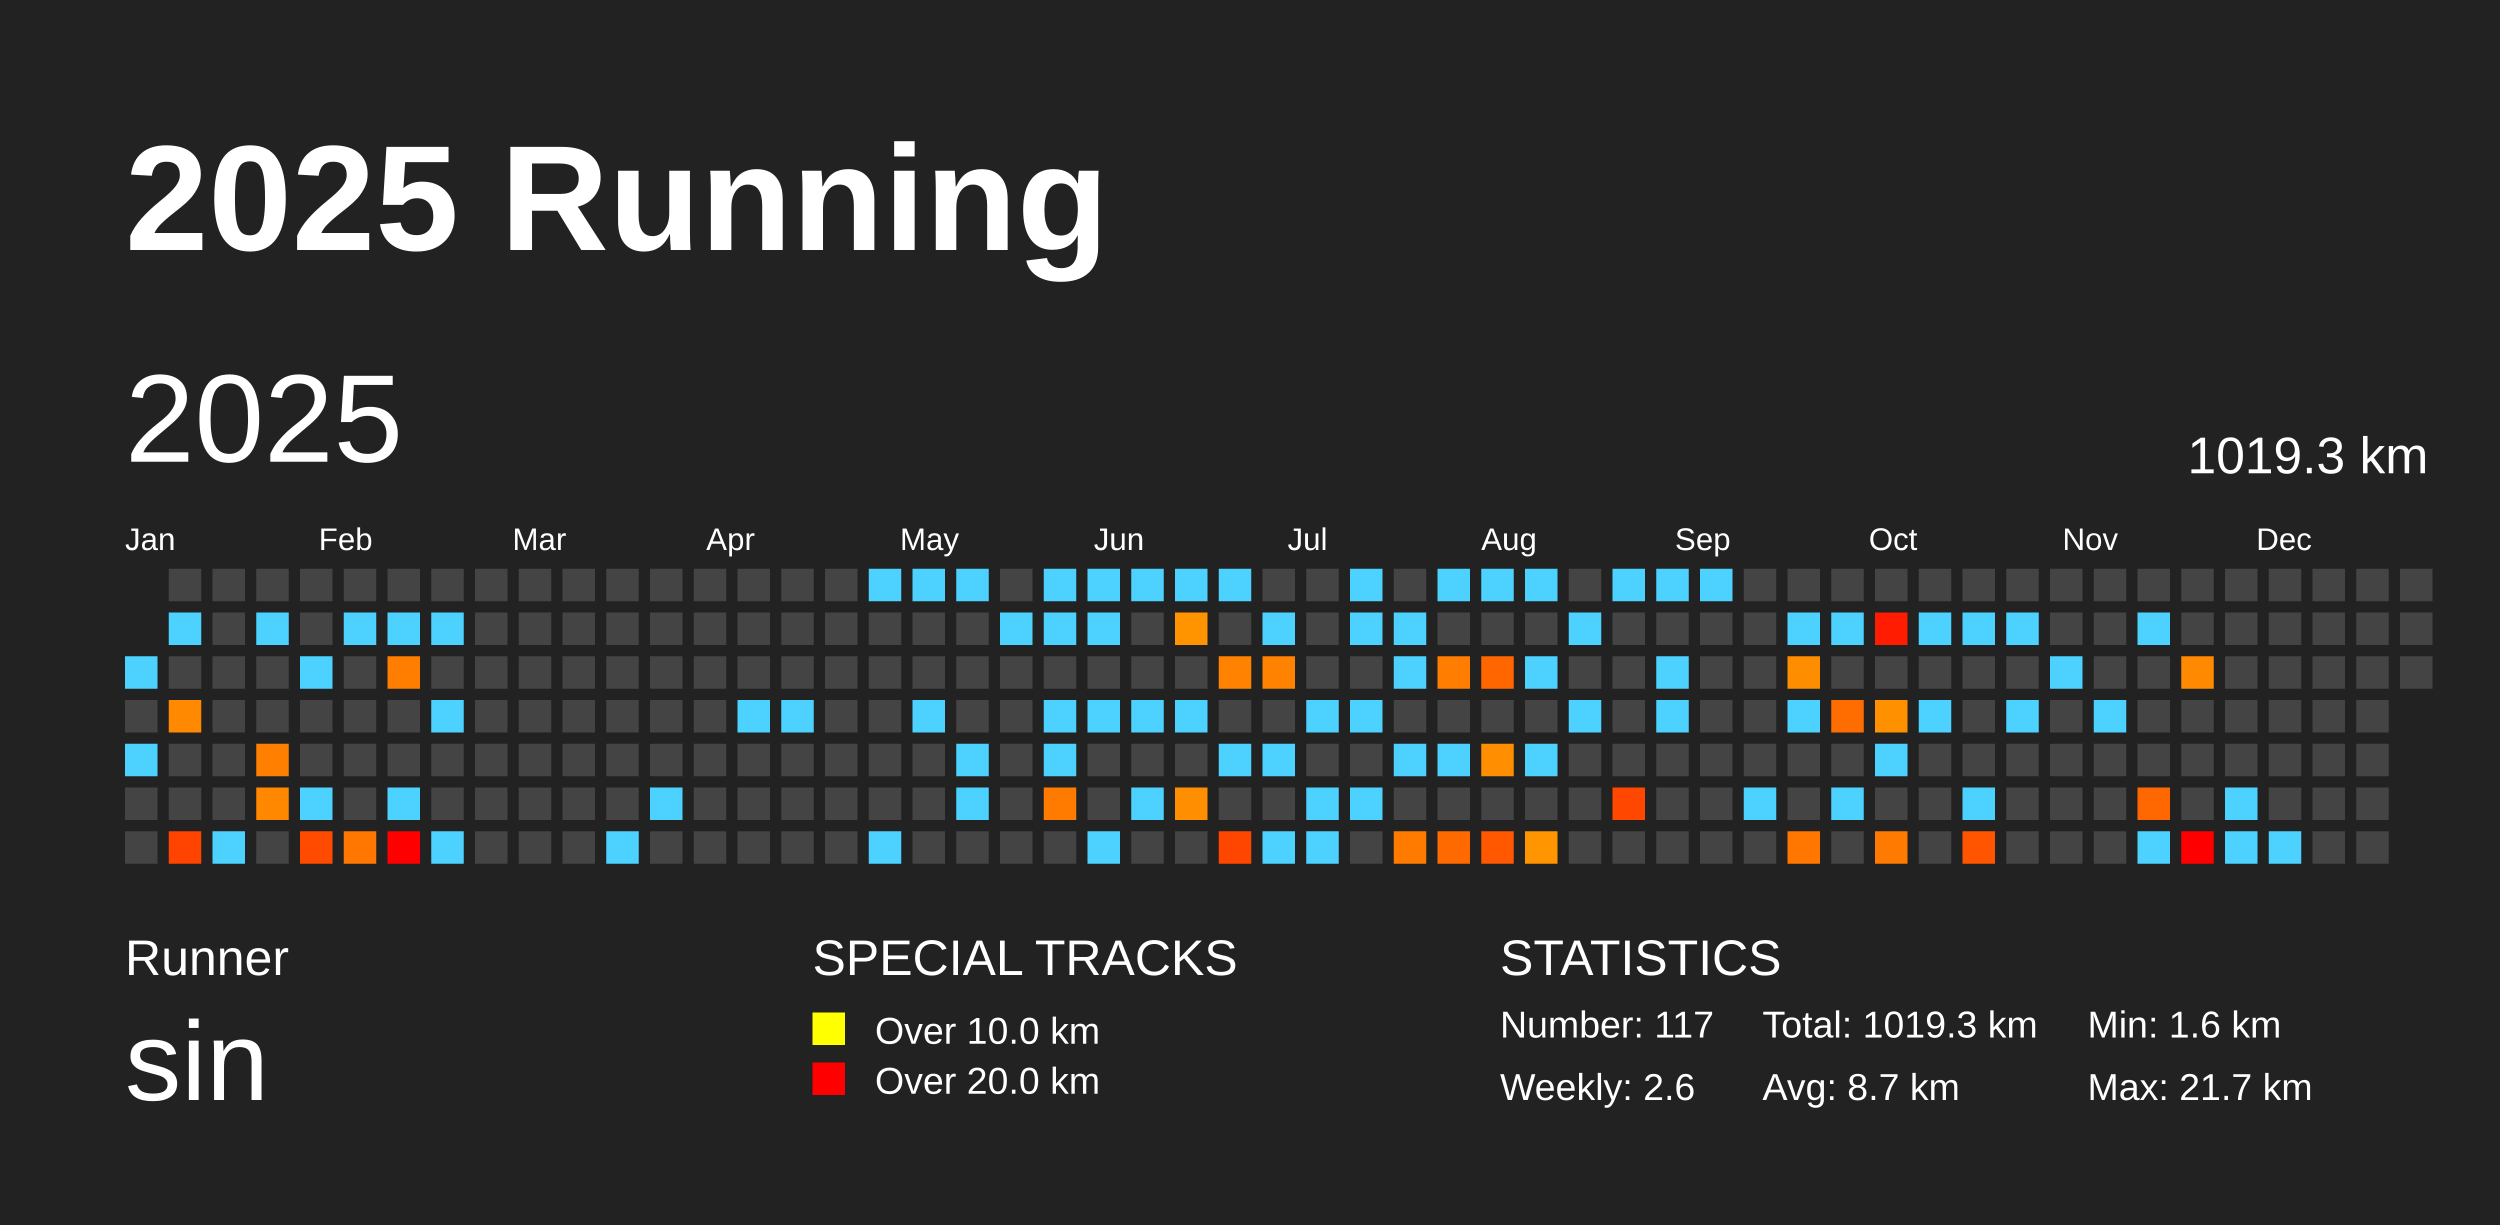
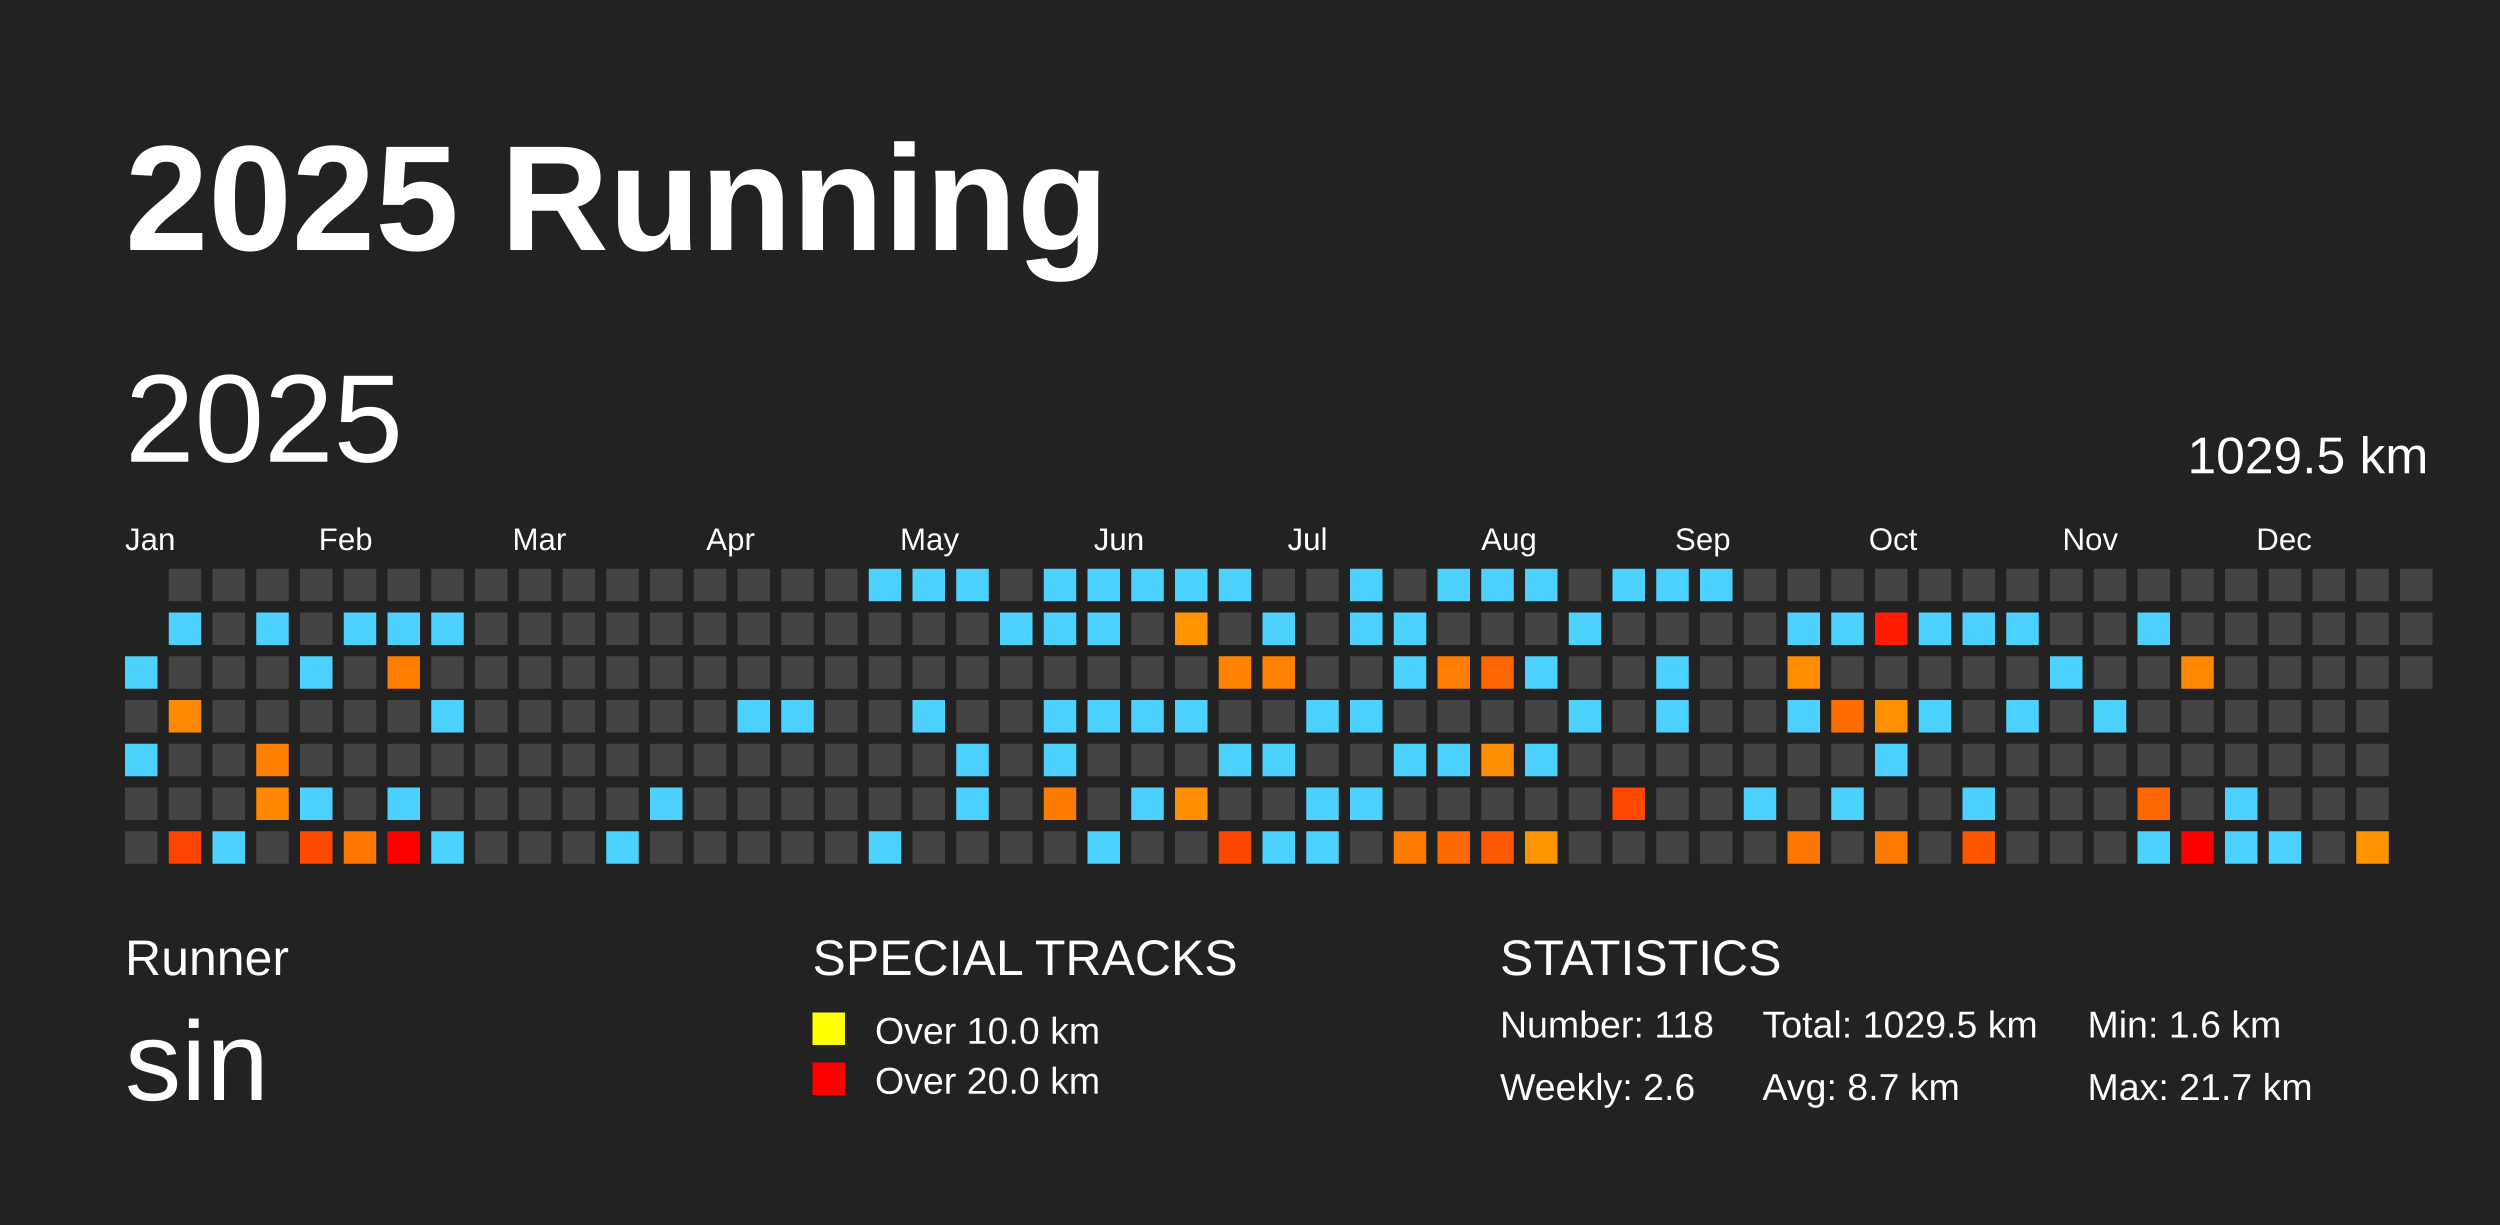
<svg xmlns="http://www.w3.org/2000/svg" baseProfile="full" height="98mm" version="1.1" viewBox="0,0,200,98" width="200mm">
  <defs />
  <rect fill="#222222" height="98" width="200" x="0" y="0" />
  <text fill="#FFFFFF" style="font-size:12px; font-family:Arial; font-weight:bold;" x="10" y="20">2025 Running</text>
  <text fill="#FFFFFF" style="font-size:4px; font-family:Arial" x="10" y="78">Runner</text>
  <text fill="#FFFFFF" style="font-size:9px; font-family:Arial" x="10" y="88">sin</text>
  <text fill="#FFFFFF" style="font-size:4px; font-family:Arial" x="65" y="78">SPECIAL TRACKS</text>
  <rect fill="yellow" height="2.6" width="2.6" x="65" y="81" />
  <text fill="#FFFFFF" style="font-size:3px; font-family:Arial" x="70" y="83.5">Over 10.0 km</text>
  <rect fill="red" height="2.6" width="2.6" x="65" y="85" />
  <text fill="#FFFFFF" style="font-size:3px; font-family:Arial" x="70" y="87.5">Over 20.0 km</text>
  <text fill="#FFFFFF" style="font-size:4px; font-family:Arial" x="120" y="78">STATISTICS</text>
-   <text fill="#FFFFFF" style="font-size:3px; font-family:Arial" x="120" y="83">Number: 117</text>
+   <text fill="#FFFFFF" style="font-size:3px; font-family:Arial" x="120" y="83">Number: 118</text>
  <text fill="#FFFFFF" style="font-size:3px; font-family:Arial" x="120" y="88">Weekly: 2.6</text>
-   <text fill="#FFFFFF" style="font-size:3px; font-family:Arial" x="141" y="83">Total: 1019.3 km</text>
+   <text fill="#FFFFFF" style="font-size:3px; font-family:Arial" x="141" y="83">Total: 1029.5 km</text>
  <text fill="#FFFFFF" style="font-size:3px; font-family:Arial" x="141" y="88">Avg: 8.7 km</text>
  <text fill="#FFFFFF" style="font-size:3px; font-family:Arial" x="167" y="83">Min: 1.6 km</text>
  <text fill="#FFFFFF" style="font-size:3px; font-family:Arial" x="167" y="88">Max: 21.7 km</text>
  <text dominant-baseline="hanging" fill="#FFFFFF" style="font-size:10.0px; font-family:Arial;" x="10" y="30">2025</text>
-   <text dominant-baseline="hanging" fill="#FFFFFF" style="font-size:4.125px; font-family:Arial;" x="175" y="35">1019.3 km</text>
+   <text dominant-baseline="hanging" fill="#FFFFFF" style="font-size:4.125px; font-family:Arial;" x="175" y="35">1029.5 km</text>
  <text fill="#FFFFFF" style="font-size:2.5px; font-family:Arial" x="10.0" y="44">Jan</text>
  <text fill="#FFFFFF" style="font-size:2.5px; font-family:Arial" x="25.5" y="44">Feb</text>
  <text fill="#FFFFFF" style="font-size:2.5px; font-family:Arial" x="41.0" y="44">Mar</text>
  <text fill="#FFFFFF" style="font-size:2.5px; font-family:Arial" x="56.5" y="44">Apr</text>
  <text fill="#FFFFFF" style="font-size:2.5px; font-family:Arial" x="72.0" y="44">May</text>
  <text fill="#FFFFFF" style="font-size:2.5px; font-family:Arial" x="87.5" y="44">Jun</text>
  <text fill="#FFFFFF" style="font-size:2.5px; font-family:Arial" x="103.0" y="44">Jul</text>
  <text fill="#FFFFFF" style="font-size:2.5px; font-family:Arial" x="118.5" y="44">Aug</text>
  <text fill="#FFFFFF" style="font-size:2.5px; font-family:Arial" x="134.0" y="44">Sep</text>
  <text fill="#FFFFFF" style="font-size:2.5px; font-family:Arial" x="149.5" y="44">Oct</text>
  <text fill="#FFFFFF" style="font-size:2.5px; font-family:Arial" x="165.0" y="44">Nov</text>
  <text fill="#FFFFFF" style="font-size:2.5px; font-family:Arial" x="180.5" y="44">Dec</text>
  <rect fill="#4dd2ff" height="2.6" width="2.6" x="10.0" y="52.5" />
  <rect fill="#444444" height="2.6" width="2.6" x="10.0" y="56.0" />
  <rect fill="#4dd2ff" height="2.6" width="2.6" x="10.0" y="59.5" />
  <rect fill="#444444" height="2.6" width="2.6" x="10.0" y="63.0" />
  <rect fill="#444444" height="2.6" width="2.6" x="10.0" y="66.5" />
  <rect fill="#444444" height="2.6" width="2.6" x="13.5" y="45.5" />
  <rect fill="#4dd2ff" height="2.6" width="2.6" x="13.5" y="49.0" />
  <rect fill="#444444" height="2.6" width="2.6" x="13.5" y="52.5" />
  <rect fill="#ff8900" height="2.6" width="2.6" x="13.5" y="56.0" />
  <rect fill="#444444" height="2.6" width="2.6" x="13.5" y="59.5" />
  <rect fill="#444444" height="2.6" width="2.6" x="13.5" y="63.0" />
  <rect fill="#ff4300" height="2.6" width="2.6" x="13.5" y="66.5" />
  <rect fill="#444444" height="2.6" width="2.6" x="17.0" y="45.5" />
  <rect fill="#444444" height="2.6" width="2.6" x="17.0" y="49.0" />
  <rect fill="#444444" height="2.6" width="2.6" x="17.0" y="52.5" />
  <rect fill="#444444" height="2.6" width="2.6" x="17.0" y="56.0" />
  <rect fill="#444444" height="2.6" width="2.6" x="17.0" y="59.5" />
  <rect fill="#444444" height="2.6" width="2.6" x="17.0" y="63.0" />
  <rect fill="#4dd2ff" height="2.6" width="2.6" x="17.0" y="66.5" />
  <rect fill="#444444" height="2.6" width="2.6" x="20.5" y="45.5" />
  <rect fill="#4dd2ff" height="2.6" width="2.6" x="20.5" y="49.0" />
  <rect fill="#444444" height="2.6" width="2.6" x="20.5" y="52.5" />
  <rect fill="#444444" height="2.6" width="2.6" x="20.5" y="56.0" />
  <rect fill="#ff7f00" height="2.6" width="2.6" x="20.5" y="59.5" />
  <rect fill="#ff8800" height="2.6" width="2.6" x="20.5" y="63.0" />
  <rect fill="#444444" height="2.6" width="2.6" x="20.5" y="66.5" />
  <rect fill="#444444" height="2.6" width="2.6" x="24.0" y="45.5" />
  <rect fill="#444444" height="2.6" width="2.6" x="24.0" y="49.0" />
  <rect fill="#4dd2ff" height="2.6" width="2.6" x="24.0" y="52.5" />
  <rect fill="#444444" height="2.6" width="2.6" x="24.0" y="56.0" />
  <rect fill="#444444" height="2.6" width="2.6" x="24.0" y="59.5" />
  <rect fill="#4dd2ff" height="2.6" width="2.6" x="24.0" y="63.0" />
  <rect fill="#ff4b00" height="2.6" width="2.6" x="24.0" y="66.5" />
  <rect fill="#444444" height="2.6" width="2.6" x="27.5" y="45.5" />
  <rect fill="#4dd2ff" height="2.6" width="2.6" x="27.5" y="49.0" />
  <rect fill="#444444" height="2.6" width="2.6" x="27.5" y="52.5" />
  <rect fill="#444444" height="2.6" width="2.6" x="27.5" y="56.0" />
  <rect fill="#444444" height="2.6" width="2.6" x="27.5" y="59.5" />
  <rect fill="#444444" height="2.6" width="2.6" x="27.5" y="63.0" />
  <rect fill="#ff7600" height="2.6" width="2.6" x="27.5" y="66.5" />
  <rect fill="#444444" height="2.6" width="2.6" x="31.0" y="45.5" />
  <rect fill="#4dd2ff" height="2.6" width="2.6" x="31.0" y="49.0" />
  <rect fill="#ff7e00" height="2.6" width="2.6" x="31.0" y="52.5" />
  <rect fill="#444444" height="2.6" width="2.6" x="31.0" y="56.0" />
  <rect fill="#444444" height="2.6" width="2.6" x="31.0" y="59.5" />
  <rect fill="#4dd2ff" height="2.6" width="2.6" x="31.0" y="63.0" />
  <rect fill="red" height="2.6" width="2.6" x="31.0" y="66.5" />
  <rect fill="#444444" height="2.6" width="2.6" x="34.5" y="45.5" />
  <rect fill="#4dd2ff" height="2.6" width="2.6" x="34.5" y="49.0" />
  <rect fill="#444444" height="2.6" width="2.6" x="34.5" y="52.5" />
  <rect fill="#4dd2ff" height="2.6" width="2.6" x="34.5" y="56.0" />
  <rect fill="#444444" height="2.6" width="2.6" x="34.5" y="59.5" />
  <rect fill="#444444" height="2.6" width="2.6" x="34.5" y="63.0" />
  <rect fill="#4dd2ff" height="2.6" width="2.6" x="34.5" y="66.5" />
  <rect fill="#444444" height="2.6" width="2.6" x="38.0" y="45.5" />
  <rect fill="#444444" height="2.6" width="2.6" x="38.0" y="49.0" />
  <rect fill="#444444" height="2.6" width="2.6" x="38.0" y="52.5" />
  <rect fill="#444444" height="2.6" width="2.6" x="38.0" y="56.0" />
  <rect fill="#444444" height="2.6" width="2.6" x="38.0" y="59.5" />
  <rect fill="#444444" height="2.6" width="2.6" x="38.0" y="63.0" />
  <rect fill="#444444" height="2.6" width="2.6" x="38.0" y="66.5" />
  <rect fill="#444444" height="2.6" width="2.6" x="41.5" y="45.5" />
  <rect fill="#444444" height="2.6" width="2.6" x="41.5" y="49.0" />
  <rect fill="#444444" height="2.6" width="2.6" x="41.5" y="52.5" />
  <rect fill="#444444" height="2.6" width="2.6" x="41.5" y="56.0" />
  <rect fill="#444444" height="2.6" width="2.6" x="41.5" y="59.5" />
  <rect fill="#444444" height="2.6" width="2.6" x="41.5" y="63.0" />
  <rect fill="#444444" height="2.6" width="2.6" x="41.5" y="66.5" />
  <rect fill="#444444" height="2.6" width="2.6" x="45.0" y="45.5" />
  <rect fill="#444444" height="2.6" width="2.6" x="45.0" y="49.0" />
  <rect fill="#444444" height="2.6" width="2.6" x="45.0" y="52.5" />
  <rect fill="#444444" height="2.6" width="2.6" x="45.0" y="56.0" />
  <rect fill="#444444" height="2.6" width="2.6" x="45.0" y="59.5" />
  <rect fill="#444444" height="2.6" width="2.6" x="45.0" y="63.0" />
  <rect fill="#444444" height="2.6" width="2.6" x="45.0" y="66.5" />
  <rect fill="#444444" height="2.6" width="2.6" x="48.5" y="45.5" />
  <rect fill="#444444" height="2.6" width="2.6" x="48.5" y="49.0" />
  <rect fill="#444444" height="2.6" width="2.6" x="48.5" y="52.5" />
  <rect fill="#444444" height="2.6" width="2.6" x="48.5" y="56.0" />
  <rect fill="#444444" height="2.6" width="2.6" x="48.5" y="59.5" />
  <rect fill="#444444" height="2.6" width="2.6" x="48.5" y="63.0" />
  <rect fill="#4dd2ff" height="2.6" width="2.6" x="48.5" y="66.5" />
  <rect fill="#444444" height="2.6" width="2.6" x="52.0" y="45.5" />
  <rect fill="#444444" height="2.6" width="2.6" x="52.0" y="49.0" />
  <rect fill="#444444" height="2.6" width="2.6" x="52.0" y="52.5" />
  <rect fill="#444444" height="2.6" width="2.6" x="52.0" y="56.0" />
  <rect fill="#444444" height="2.6" width="2.6" x="52.0" y="59.5" />
  <rect fill="#4dd2ff" height="2.6" width="2.6" x="52.0" y="63.0" />
  <rect fill="#444444" height="2.6" width="2.6" x="52.0" y="66.5" />
  <rect fill="#444444" height="2.6" width="2.6" x="55.5" y="45.5" />
  <rect fill="#444444" height="2.6" width="2.6" x="55.5" y="49.0" />
  <rect fill="#444444" height="2.6" width="2.6" x="55.5" y="52.5" />
  <rect fill="#444444" height="2.6" width="2.6" x="55.5" y="56.0" />
  <rect fill="#444444" height="2.6" width="2.6" x="55.5" y="59.5" />
  <rect fill="#444444" height="2.6" width="2.6" x="55.5" y="63.0" />
  <rect fill="#444444" height="2.6" width="2.6" x="55.5" y="66.5" />
  <rect fill="#444444" height="2.6" width="2.6" x="59.0" y="45.5" />
  <rect fill="#444444" height="2.6" width="2.6" x="59.0" y="49.0" />
  <rect fill="#444444" height="2.6" width="2.6" x="59.0" y="52.5" />
  <rect fill="#4dd2ff" height="2.6" width="2.6" x="59.0" y="56.0" />
  <rect fill="#444444" height="2.6" width="2.6" x="59.0" y="59.5" />
  <rect fill="#444444" height="2.6" width="2.6" x="59.0" y="63.0" />
  <rect fill="#444444" height="2.6" width="2.6" x="59.0" y="66.5" />
  <rect fill="#444444" height="2.6" width="2.6" x="62.5" y="45.5" />
  <rect fill="#444444" height="2.6" width="2.6" x="62.5" y="49.0" />
  <rect fill="#444444" height="2.6" width="2.6" x="62.5" y="52.5" />
  <rect fill="#4dd2ff" height="2.6" width="2.6" x="62.5" y="56.0" />
  <rect fill="#444444" height="2.6" width="2.6" x="62.5" y="59.5" />
  <rect fill="#444444" height="2.6" width="2.6" x="62.5" y="63.0" />
  <rect fill="#444444" height="2.6" width="2.6" x="62.5" y="66.5" />
  <rect fill="#444444" height="2.6" width="2.6" x="66.0" y="45.5" />
  <rect fill="#444444" height="2.6" width="2.6" x="66.0" y="49.0" />
  <rect fill="#444444" height="2.6" width="2.6" x="66.0" y="52.5" />
  <rect fill="#444444" height="2.6" width="2.6" x="66.0" y="56.0" />
  <rect fill="#444444" height="2.6" width="2.6" x="66.0" y="59.5" />
  <rect fill="#444444" height="2.6" width="2.6" x="66.0" y="63.0" />
  <rect fill="#444444" height="2.6" width="2.6" x="66.0" y="66.5" />
  <rect fill="#4dd2ff" height="2.6" width="2.6" x="69.5" y="45.5" />
  <rect fill="#444444" height="2.6" width="2.6" x="69.5" y="49.0" />
  <rect fill="#444444" height="2.6" width="2.6" x="69.5" y="52.5" />
  <rect fill="#444444" height="2.6" width="2.6" x="69.5" y="56.0" />
  <rect fill="#444444" height="2.6" width="2.6" x="69.5" y="59.5" />
  <rect fill="#444444" height="2.6" width="2.6" x="69.5" y="63.0" />
  <rect fill="#4dd2ff" height="2.6" width="2.6" x="69.5" y="66.5" />
  <rect fill="#4dd2ff" height="2.6" width="2.6" x="73.0" y="45.5" />
  <rect fill="#444444" height="2.6" width="2.6" x="73.0" y="49.0" />
  <rect fill="#444444" height="2.6" width="2.6" x="73.0" y="52.5" />
  <rect fill="#4dd2ff" height="2.6" width="2.6" x="73.0" y="56.0" />
  <rect fill="#444444" height="2.6" width="2.6" x="73.0" y="59.5" />
  <rect fill="#444444" height="2.6" width="2.6" x="73.0" y="63.0" />
  <rect fill="#444444" height="2.6" width="2.6" x="73.0" y="66.5" />
  <rect fill="#4dd2ff" height="2.6" width="2.6" x="76.5" y="45.5" />
  <rect fill="#444444" height="2.6" width="2.6" x="76.5" y="49.0" />
  <rect fill="#444444" height="2.6" width="2.6" x="76.5" y="52.5" />
  <rect fill="#444444" height="2.6" width="2.6" x="76.5" y="56.0" />
  <rect fill="#4dd2ff" height="2.6" width="2.6" x="76.5" y="59.5" />
  <rect fill="#4dd2ff" height="2.6" width="2.6" x="76.5" y="63.0" />
  <rect fill="#444444" height="2.6" width="2.6" x="76.5" y="66.5" />
  <rect fill="#444444" height="2.6" width="2.6" x="80.0" y="45.5" />
  <rect fill="#4dd2ff" height="2.6" width="2.6" x="80.0" y="49.0" />
  <rect fill="#444444" height="2.6" width="2.6" x="80.0" y="52.5" />
  <rect fill="#444444" height="2.6" width="2.6" x="80.0" y="56.0" />
  <rect fill="#444444" height="2.6" width="2.6" x="80.0" y="59.5" />
  <rect fill="#444444" height="2.6" width="2.6" x="80.0" y="63.0" />
  <rect fill="#444444" height="2.6" width="2.6" x="80.0" y="66.5" />
  <rect fill="#4dd2ff" height="2.6" width="2.6" x="83.5" y="45.5" />
  <rect fill="#4dd2ff" height="2.6" width="2.6" x="83.5" y="49.0" />
  <rect fill="#444444" height="2.6" width="2.6" x="83.5" y="52.5" />
  <rect fill="#4dd2ff" height="2.6" width="2.6" x="83.5" y="56.0" />
  <rect fill="#4dd2ff" height="2.6" width="2.6" x="83.5" y="59.5" />
  <rect fill="#ff7b00" height="2.6" width="2.6" x="83.5" y="63.0" />
  <rect fill="#444444" height="2.6" width="2.6" x="83.5" y="66.5" />
  <rect fill="#4dd2ff" height="2.6" width="2.6" x="87.0" y="45.5" />
  <rect fill="#4dd2ff" height="2.6" width="2.6" x="87.0" y="49.0" />
  <rect fill="#444444" height="2.6" width="2.6" x="87.0" y="52.5" />
  <rect fill="#4dd2ff" height="2.6" width="2.6" x="87.0" y="56.0" />
  <rect fill="#444444" height="2.6" width="2.6" x="87.0" y="59.5" />
  <rect fill="#444444" height="2.6" width="2.6" x="87.0" y="63.0" />
  <rect fill="#4dd2ff" height="2.6" width="2.6" x="87.0" y="66.5" />
  <rect fill="#4dd2ff" height="2.6" width="2.6" x="90.5" y="45.5" />
  <rect fill="#444444" height="2.6" width="2.6" x="90.5" y="49.0" />
  <rect fill="#444444" height="2.6" width="2.6" x="90.5" y="52.5" />
  <rect fill="#4dd2ff" height="2.6" width="2.6" x="90.5" y="56.0" />
  <rect fill="#444444" height="2.6" width="2.6" x="90.5" y="59.5" />
  <rect fill="#4dd2ff" height="2.6" width="2.6" x="90.5" y="63.0" />
  <rect fill="#444444" height="2.6" width="2.6" x="90.5" y="66.5" />
  <rect fill="#4dd2ff" height="2.6" width="2.6" x="94.0" y="45.5" />
  <rect fill="#ff9400" height="2.6" width="2.6" x="94.0" y="49.0" />
  <rect fill="#444444" height="2.6" width="2.6" x="94.0" y="52.5" />
  <rect fill="#4dd2ff" height="2.6" width="2.6" x="94.0" y="56.0" />
  <rect fill="#444444" height="2.6" width="2.6" x="94.0" y="59.5" />
  <rect fill="#ff8e00" height="2.6" width="2.6" x="94.0" y="63.0" />
  <rect fill="#444444" height="2.6" width="2.6" x="94.0" y="66.5" />
  <rect fill="#4dd2ff" height="2.6" width="2.6" x="97.5" y="45.5" />
  <rect fill="#444444" height="2.6" width="2.6" x="97.5" y="49.0" />
  <rect fill="#ff8300" height="2.6" width="2.6" x="97.5" y="52.5" />
  <rect fill="#444444" height="2.6" width="2.6" x="97.5" y="56.0" />
  <rect fill="#4dd2ff" height="2.6" width="2.6" x="97.5" y="59.5" />
  <rect fill="#444444" height="2.6" width="2.6" x="97.5" y="63.0" />
  <rect fill="#ff4600" height="2.6" width="2.6" x="97.5" y="66.5" />
  <rect fill="#444444" height="2.6" width="2.6" x="101.0" y="45.5" />
  <rect fill="#4dd2ff" height="2.6" width="2.6" x="101.0" y="49.0" />
  <rect fill="#ff8200" height="2.6" width="2.6" x="101.0" y="52.5" />
  <rect fill="#444444" height="2.6" width="2.6" x="101.0" y="56.0" />
  <rect fill="#4dd2ff" height="2.6" width="2.6" x="101.0" y="59.5" />
  <rect fill="#444444" height="2.6" width="2.6" x="101.0" y="63.0" />
  <rect fill="#4dd2ff" height="2.6" width="2.6" x="101.0" y="66.5" />
  <rect fill="#444444" height="2.6" width="2.6" x="104.5" y="45.5" />
  <rect fill="#444444" height="2.6" width="2.6" x="104.5" y="49.0" />
  <rect fill="#444444" height="2.6" width="2.6" x="104.5" y="52.5" />
  <rect fill="#4dd2ff" height="2.6" width="2.6" x="104.5" y="56.0" />
  <rect fill="#444444" height="2.6" width="2.6" x="104.5" y="59.5" />
  <rect fill="#4dd2ff" height="2.6" width="2.6" x="104.5" y="63.0" />
  <rect fill="#4dd2ff" height="2.6" width="2.6" x="104.5" y="66.5" />
  <rect fill="#4dd2ff" height="2.6" width="2.6" x="108.0" y="45.5" />
  <rect fill="#4dd2ff" height="2.6" width="2.6" x="108.0" y="49.0" />
  <rect fill="#444444" height="2.6" width="2.6" x="108.0" y="52.5" />
  <rect fill="#4dd2ff" height="2.6" width="2.6" x="108.0" y="56.0" />
  <rect fill="#444444" height="2.6" width="2.6" x="108.0" y="59.5" />
  <rect fill="#4dd2ff" height="2.6" width="2.6" x="108.0" y="63.0" />
  <rect fill="#444444" height="2.6" width="2.6" x="108.0" y="66.5" />
  <rect fill="#444444" height="2.6" width="2.6" x="111.5" y="45.5" />
  <rect fill="#4dd2ff" height="2.6" width="2.6" x="111.5" y="49.0" />
  <rect fill="#4dd2ff" height="2.6" width="2.6" x="111.5" y="52.5" />
  <rect fill="#444444" height="2.6" width="2.6" x="111.5" y="56.0" />
  <rect fill="#4dd2ff" height="2.6" width="2.6" x="111.5" y="59.5" />
  <rect fill="#444444" height="2.6" width="2.6" x="111.5" y="63.0" />
  <rect fill="#ff7b00" height="2.6" width="2.6" x="111.5" y="66.5" />
  <rect fill="#4dd2ff" height="2.6" width="2.6" x="115.0" y="45.5" />
  <rect fill="#444444" height="2.6" width="2.6" x="115.0" y="49.0" />
  <rect fill="#ff7d00" height="2.6" width="2.6" x="115.0" y="52.5" />
  <rect fill="#444444" height="2.6" width="2.6" x="115.0" y="56.0" />
  <rect fill="#4dd2ff" height="2.6" width="2.6" x="115.0" y="59.5" />
  <rect fill="#444444" height="2.6" width="2.6" x="115.0" y="63.0" />
  <rect fill="#ff6a00" height="2.6" width="2.6" x="115.0" y="66.5" />
  <rect fill="#4dd2ff" height="2.6" width="2.6" x="118.5" y="45.5" />
  <rect fill="#444444" height="2.6" width="2.6" x="118.5" y="49.0" />
  <rect fill="#ff6600" height="2.6" width="2.6" x="118.5" y="52.5" />
  <rect fill="#444444" height="2.6" width="2.6" x="118.5" y="56.0" />
  <rect fill="#ff8e00" height="2.6" width="2.6" x="118.5" y="59.5" />
  <rect fill="#444444" height="2.6" width="2.6" x="118.5" y="63.0" />
  <rect fill="#ff5800" height="2.6" width="2.6" x="118.5" y="66.5" />
  <rect fill="#4dd2ff" height="2.6" width="2.6" x="122.0" y="45.5" />
  <rect fill="#444444" height="2.6" width="2.6" x="122.0" y="49.0" />
  <rect fill="#4dd2ff" height="2.6" width="2.6" x="122.0" y="52.5" />
  <rect fill="#444444" height="2.6" width="2.6" x="122.0" y="56.0" />
  <rect fill="#4dd2ff" height="2.6" width="2.6" x="122.0" y="59.5" />
  <rect fill="#444444" height="2.6" width="2.6" x="122.0" y="63.0" />
  <rect fill="#ff9500" height="2.6" width="2.6" x="122.0" y="66.5" />
  <rect fill="#444444" height="2.6" width="2.6" x="125.5" y="45.5" />
  <rect fill="#4dd2ff" height="2.6" width="2.6" x="125.5" y="49.0" />
  <rect fill="#444444" height="2.6" width="2.6" x="125.5" y="52.5" />
  <rect fill="#4dd2ff" height="2.6" width="2.6" x="125.5" y="56.0" />
  <rect fill="#444444" height="2.6" width="2.6" x="125.5" y="59.5" />
  <rect fill="#444444" height="2.6" width="2.6" x="125.5" y="63.0" />
  <rect fill="#444444" height="2.6" width="2.6" x="125.5" y="66.5" />
  <rect fill="#4dd2ff" height="2.6" width="2.6" x="129.0" y="45.5" />
  <rect fill="#444444" height="2.6" width="2.6" x="129.0" y="49.0" />
  <rect fill="#444444" height="2.6" width="2.6" x="129.0" y="52.5" />
  <rect fill="#444444" height="2.6" width="2.6" x="129.0" y="56.0" />
  <rect fill="#444444" height="2.6" width="2.6" x="129.0" y="59.5" />
  <rect fill="#ff4700" height="2.6" width="2.6" x="129.0" y="63.0" />
  <rect fill="#444444" height="2.6" width="2.6" x="129.0" y="66.5" />
  <rect fill="#4dd2ff" height="2.6" width="2.6" x="132.5" y="45.5" />
  <rect fill="#444444" height="2.6" width="2.6" x="132.5" y="49.0" />
  <rect fill="#4dd2ff" height="2.6" width="2.6" x="132.5" y="52.5" />
  <rect fill="#4dd2ff" height="2.6" width="2.6" x="132.5" y="56.0" />
  <rect fill="#444444" height="2.6" width="2.6" x="132.5" y="59.5" />
  <rect fill="#444444" height="2.6" width="2.6" x="132.5" y="63.0" />
  <rect fill="#444444" height="2.6" width="2.6" x="132.5" y="66.5" />
  <rect fill="#4dd2ff" height="2.6" width="2.6" x="136.0" y="45.5" />
  <rect fill="#444444" height="2.6" width="2.6" x="136.0" y="49.0" />
  <rect fill="#444444" height="2.6" width="2.6" x="136.0" y="52.5" />
  <rect fill="#444444" height="2.6" width="2.6" x="136.0" y="56.0" />
  <rect fill="#444444" height="2.6" width="2.6" x="136.0" y="59.5" />
  <rect fill="#444444" height="2.6" width="2.6" x="136.0" y="63.0" />
  <rect fill="#444444" height="2.6" width="2.6" x="136.0" y="66.5" />
  <rect fill="#444444" height="2.6" width="2.6" x="139.5" y="45.5" />
  <rect fill="#444444" height="2.6" width="2.6" x="139.5" y="49.0" />
  <rect fill="#444444" height="2.6" width="2.6" x="139.5" y="52.5" />
  <rect fill="#444444" height="2.6" width="2.6" x="139.5" y="56.0" />
  <rect fill="#444444" height="2.6" width="2.6" x="139.5" y="59.5" />
  <rect fill="#4dd2ff" height="2.6" width="2.6" x="139.5" y="63.0" />
  <rect fill="#444444" height="2.6" width="2.6" x="139.5" y="66.5" />
  <rect fill="#444444" height="2.6" width="2.6" x="143.0" y="45.5" />
  <rect fill="#4dd2ff" height="2.6" width="2.6" x="143.0" y="49.0" />
  <rect fill="#ff8d00" height="2.6" width="2.6" x="143.0" y="52.5" />
  <rect fill="#4dd2ff" height="2.6" width="2.6" x="143.0" y="56.0" />
  <rect fill="#444444" height="2.6" width="2.6" x="143.0" y="59.5" />
  <rect fill="#444444" height="2.6" width="2.6" x="143.0" y="63.0" />
  <rect fill="#ff7600" height="2.6" width="2.6" x="143.0" y="66.5" />
  <rect fill="#444444" height="2.6" width="2.6" x="146.5" y="45.5" />
  <rect fill="#4dd2ff" height="2.6" width="2.6" x="146.5" y="49.0" />
  <rect fill="#444444" height="2.6" width="2.6" x="146.5" y="52.5" />
  <rect fill="#ff6d00" height="2.6" width="2.6" x="146.5" y="56.0" />
  <rect fill="#444444" height="2.6" width="2.6" x="146.5" y="59.5" />
  <rect fill="#4dd2ff" height="2.6" width="2.6" x="146.5" y="63.0" />
  <rect fill="#444444" height="2.6" width="2.6" x="146.5" y="66.5" />
  <rect fill="#444444" height="2.6" width="2.6" x="150.0" y="45.5" />
  <rect fill="#ff1c00" height="2.6" width="2.6" x="150.0" y="49.0" />
  <rect fill="#444444" height="2.6" width="2.6" x="150.0" y="52.5" />
  <rect fill="#ff9100" height="2.6" width="2.6" x="150.0" y="56.0" />
  <rect fill="#4dd2ff" height="2.6" width="2.6" x="150.0" y="59.5" />
  <rect fill="#444444" height="2.6" width="2.6" x="150.0" y="63.0" />
  <rect fill="#ff7a00" height="2.6" width="2.6" x="150.0" y="66.5" />
  <rect fill="#444444" height="2.6" width="2.6" x="153.5" y="45.5" />
  <rect fill="#4dd2ff" height="2.6" width="2.6" x="153.5" y="49.0" />
  <rect fill="#444444" height="2.6" width="2.6" x="153.5" y="52.5" />
  <rect fill="#4dd2ff" height="2.6" width="2.6" x="153.5" y="56.0" />
  <rect fill="#444444" height="2.6" width="2.6" x="153.5" y="59.5" />
  <rect fill="#444444" height="2.6" width="2.6" x="153.5" y="63.0" />
  <rect fill="#444444" height="2.6" width="2.6" x="153.5" y="66.5" />
  <rect fill="#444444" height="2.6" width="2.6" x="157.0" y="45.5" />
  <rect fill="#4dd2ff" height="2.6" width="2.6" x="157.0" y="49.0" />
  <rect fill="#444444" height="2.6" width="2.6" x="157.0" y="52.5" />
  <rect fill="#444444" height="2.6" width="2.6" x="157.0" y="56.0" />
  <rect fill="#444444" height="2.6" width="2.6" x="157.0" y="59.5" />
  <rect fill="#4dd2ff" height="2.6" width="2.6" x="157.0" y="63.0" />
  <rect fill="#ff5500" height="2.6" width="2.6" x="157.0" y="66.5" />
  <rect fill="#444444" height="2.6" width="2.6" x="160.5" y="45.5" />
  <rect fill="#4dd2ff" height="2.6" width="2.6" x="160.5" y="49.0" />
  <rect fill="#444444" height="2.6" width="2.6" x="160.5" y="52.5" />
  <rect fill="#4dd2ff" height="2.6" width="2.6" x="160.5" y="56.0" />
  <rect fill="#444444" height="2.6" width="2.6" x="160.5" y="59.5" />
  <rect fill="#444444" height="2.6" width="2.6" x="160.5" y="63.0" />
  <rect fill="#444444" height="2.6" width="2.6" x="160.5" y="66.5" />
  <rect fill="#444444" height="2.6" width="2.6" x="164.0" y="45.5" />
  <rect fill="#444444" height="2.6" width="2.6" x="164.0" y="49.0" />
  <rect fill="#4dd2ff" height="2.6" width="2.6" x="164.0" y="52.5" />
  <rect fill="#444444" height="2.6" width="2.6" x="164.0" y="56.0" />
  <rect fill="#444444" height="2.6" width="2.6" x="164.0" y="59.5" />
  <rect fill="#444444" height="2.6" width="2.6" x="164.0" y="63.0" />
  <rect fill="#444444" height="2.6" width="2.6" x="164.0" y="66.5" />
  <rect fill="#444444" height="2.6" width="2.6" x="167.5" y="45.5" />
  <rect fill="#444444" height="2.6" width="2.6" x="167.5" y="49.0" />
  <rect fill="#444444" height="2.6" width="2.6" x="167.5" y="52.5" />
  <rect fill="#4dd2ff" height="2.6" width="2.6" x="167.5" y="56.0" />
  <rect fill="#444444" height="2.6" width="2.6" x="167.5" y="59.5" />
  <rect fill="#444444" height="2.6" width="2.6" x="167.5" y="63.0" />
  <rect fill="#444444" height="2.6" width="2.6" x="167.5" y="66.5" />
  <rect fill="#444444" height="2.6" width="2.6" x="171.0" y="45.5" />
  <rect fill="#4dd2ff" height="2.6" width="2.6" x="171.0" y="49.0" />
  <rect fill="#444444" height="2.6" width="2.6" x="171.0" y="52.5" />
  <rect fill="#444444" height="2.6" width="2.6" x="171.0" y="56.0" />
  <rect fill="#444444" height="2.6" width="2.6" x="171.0" y="59.5" />
  <rect fill="#ff6800" height="2.6" width="2.6" x="171.0" y="63.0" />
  <rect fill="#4dd2ff" height="2.6" width="2.6" x="171.0" y="66.5" />
  <rect fill="#444444" height="2.6" width="2.6" x="174.5" y="45.5" />
  <rect fill="#444444" height="2.6" width="2.6" x="174.5" y="49.0" />
  <rect fill="#ff8900" height="2.6" width="2.6" x="174.5" y="52.5" />
  <rect fill="#444444" height="2.6" width="2.6" x="174.5" y="56.0" />
  <rect fill="#444444" height="2.6" width="2.6" x="174.5" y="59.5" />
  <rect fill="#444444" height="2.6" width="2.6" x="174.5" y="63.0" />
  <rect fill="red" height="2.6" width="2.6" x="174.5" y="66.5" />
  <rect fill="#444444" height="2.6" width="2.6" x="178.0" y="45.5" />
  <rect fill="#444444" height="2.6" width="2.6" x="178.0" y="49.0" />
  <rect fill="#444444" height="2.6" width="2.6" x="178.0" y="52.5" />
  <rect fill="#444444" height="2.6" width="2.6" x="178.0" y="56.0" />
  <rect fill="#444444" height="2.6" width="2.6" x="178.0" y="59.5" />
  <rect fill="#4dd2ff" height="2.6" width="2.6" x="178.0" y="63.0" />
  <rect fill="#4dd2ff" height="2.6" width="2.6" x="178.0" y="66.5" />
  <rect fill="#444444" height="2.6" width="2.6" x="181.5" y="45.5" />
  <rect fill="#444444" height="2.6" width="2.6" x="181.5" y="49.0" />
  <rect fill="#444444" height="2.6" width="2.6" x="181.5" y="52.5" />
  <rect fill="#444444" height="2.6" width="2.6" x="181.5" y="56.0" />
  <rect fill="#444444" height="2.6" width="2.6" x="181.5" y="59.5" />
  <rect fill="#444444" height="2.6" width="2.6" x="181.5" y="63.0" />
  <rect fill="#4dd2ff" height="2.6" width="2.6" x="181.5" y="66.5" />
  <rect fill="#444444" height="2.6" width="2.6" x="185.0" y="45.5" />
  <rect fill="#444444" height="2.6" width="2.6" x="185.0" y="49.0" />
  <rect fill="#444444" height="2.6" width="2.6" x="185.0" y="52.5" />
  <rect fill="#444444" height="2.6" width="2.6" x="185.0" y="56.0" />
  <rect fill="#444444" height="2.6" width="2.6" x="185.0" y="59.5" />
  <rect fill="#444444" height="2.6" width="2.6" x="185.0" y="63.0" />
  <rect fill="#444444" height="2.6" width="2.6" x="185.0" y="66.5" />
  <rect fill="#444444" height="2.6" width="2.6" x="188.5" y="45.5" />
  <rect fill="#444444" height="2.6" width="2.6" x="188.5" y="49.0" />
  <rect fill="#444444" height="2.6" width="2.6" x="188.5" y="52.5" />
  <rect fill="#444444" height="2.6" width="2.6" x="188.5" y="56.0" />
  <rect fill="#444444" height="2.6" width="2.6" x="188.5" y="59.5" />
  <rect fill="#444444" height="2.6" width="2.6" x="188.5" y="63.0" />
-   <rect fill="#444444" height="2.6" width="2.6" x="188.5" y="66.5" />
+   <rect fill="#ff9300" height="2.6" width="2.6" x="188.5" y="66.5" />
  <rect fill="#444444" height="2.6" width="2.6" x="192.0" y="45.5" />
  <rect fill="#444444" height="2.6" width="2.6" x="192.0" y="49.0" />
  <rect fill="#444444" height="2.6" width="2.6" x="192.0" y="52.5" />
</svg>
